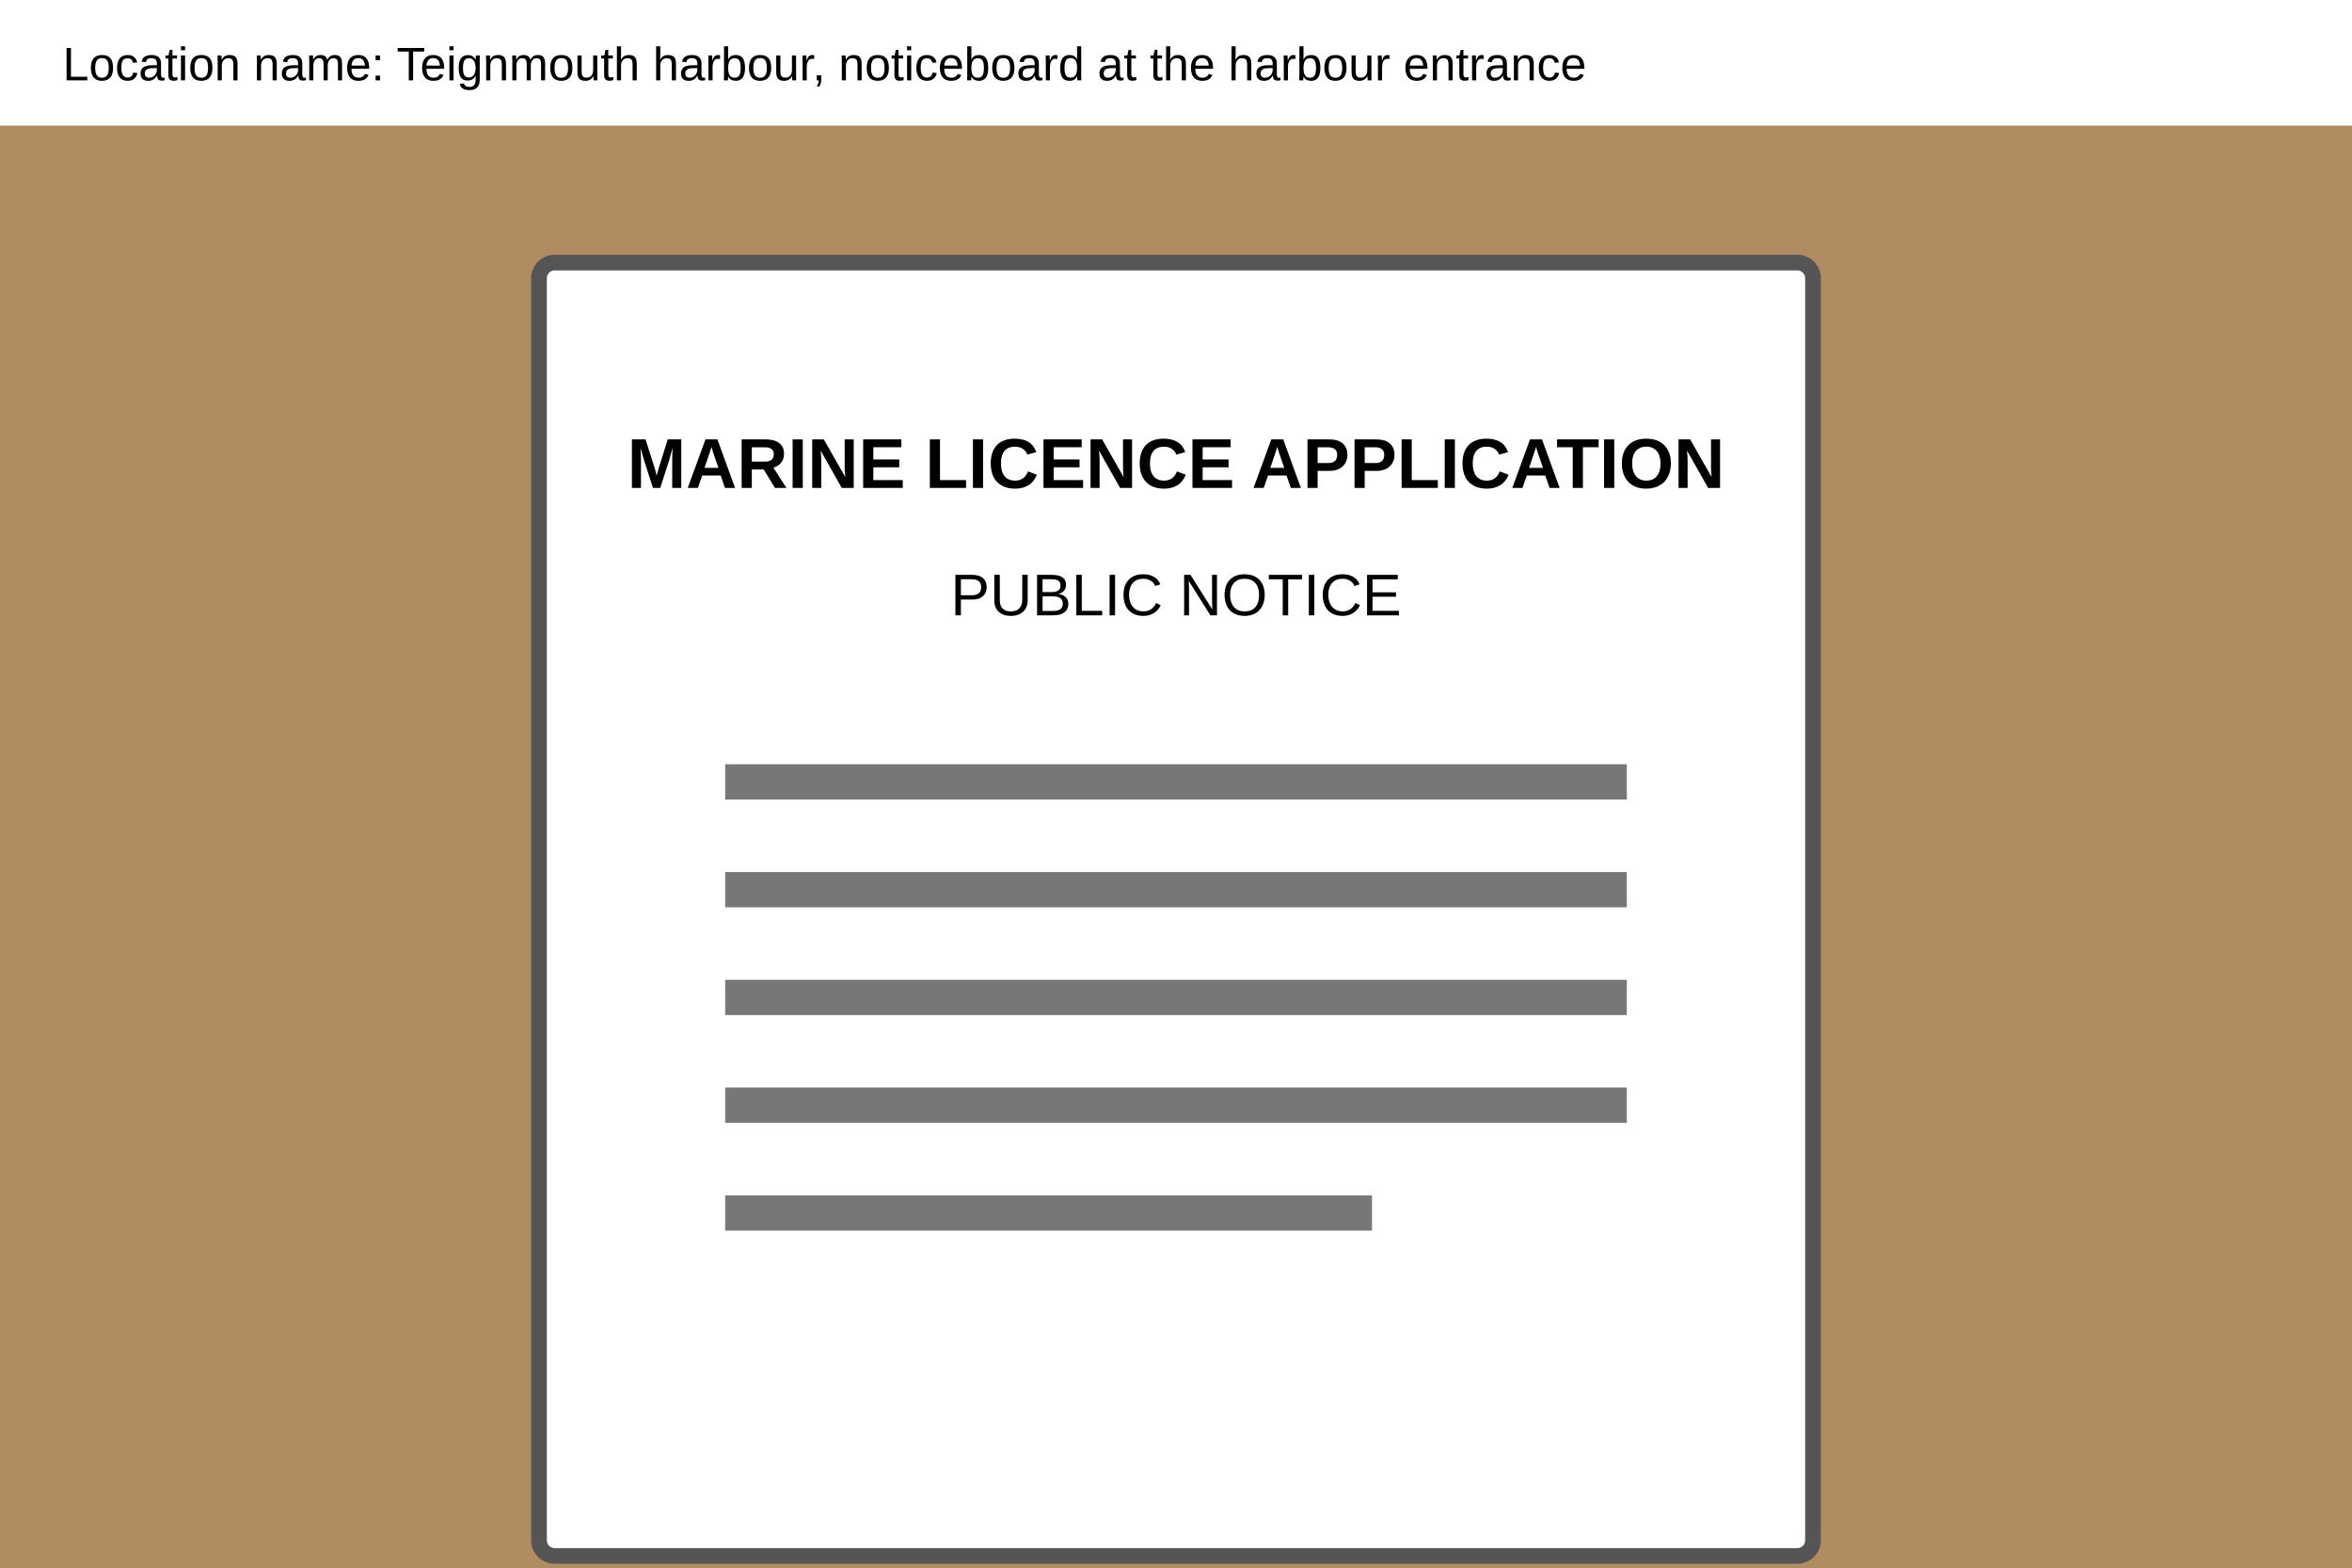
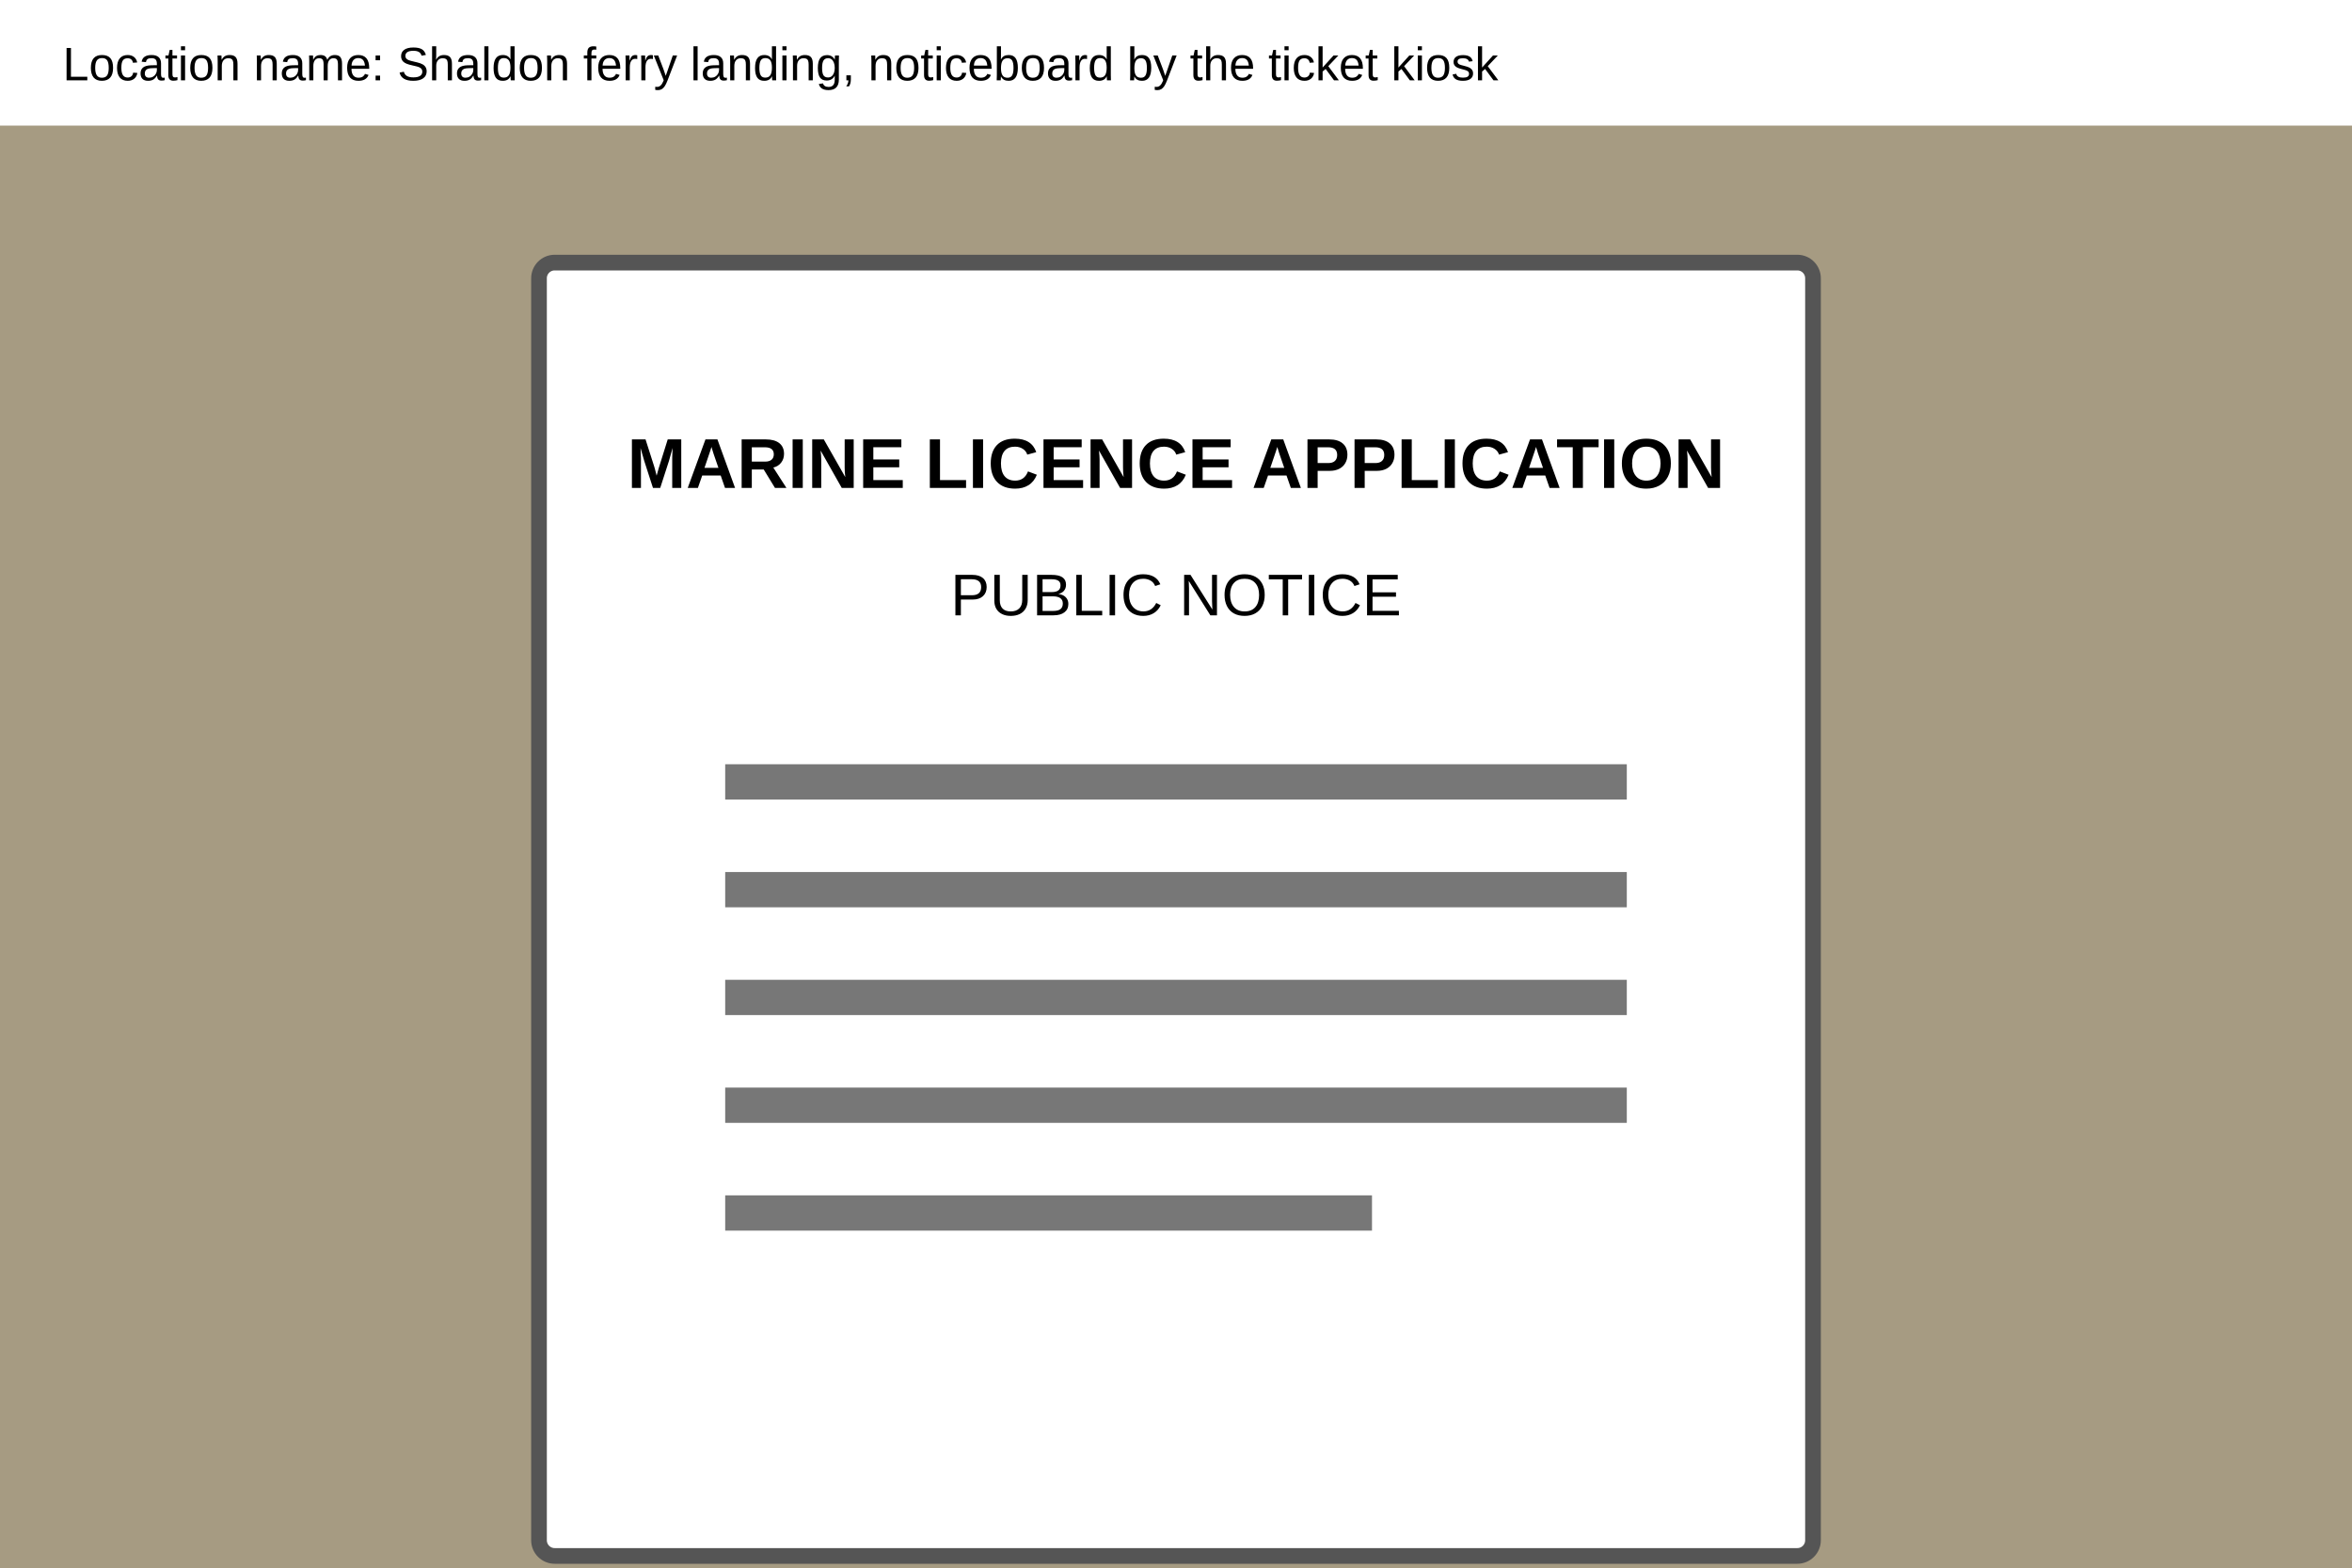
<svg xmlns="http://www.w3.org/2000/svg" width="1200" height="800" viewBox="0 0 1200 800">
  <g transform="translate(0 64)">
-     <rect width="1200" height="800" fill="#b18b62" />
+     <rect width="1200" height="800" fill="#a69b82" />
    <rect x="275" y="70" width="650" height="660" rx="8" fill="#fff" stroke="#555" stroke-width="8" />
    <text x="600" y="185" text-anchor="middle" font-family="Arial" font-size="36" font-weight="700">MARINE LICENCE APPLICATION</text>
    <text x="600" y="250" text-anchor="middle" font-family="Arial" font-size="30">PUBLIC NOTICE</text>
    <path d="M370 335h460M370 390h460M370 445h460M370 500h460M370 555h330" stroke="#777" stroke-width="18" />
  </g>
  <rect width="1200" height="64" fill="#fff" />
-   <text x="32" y="41" font-family="Arial" font-size="24">Location name: Teignmouth harbour, noticeboard at the harbour entrance</text>
+   <text x="32" y="41" font-family="Arial" font-size="24">Location name: Shaldon ferry landing, noticeboard by the ticket kiosk</text>
</svg>
